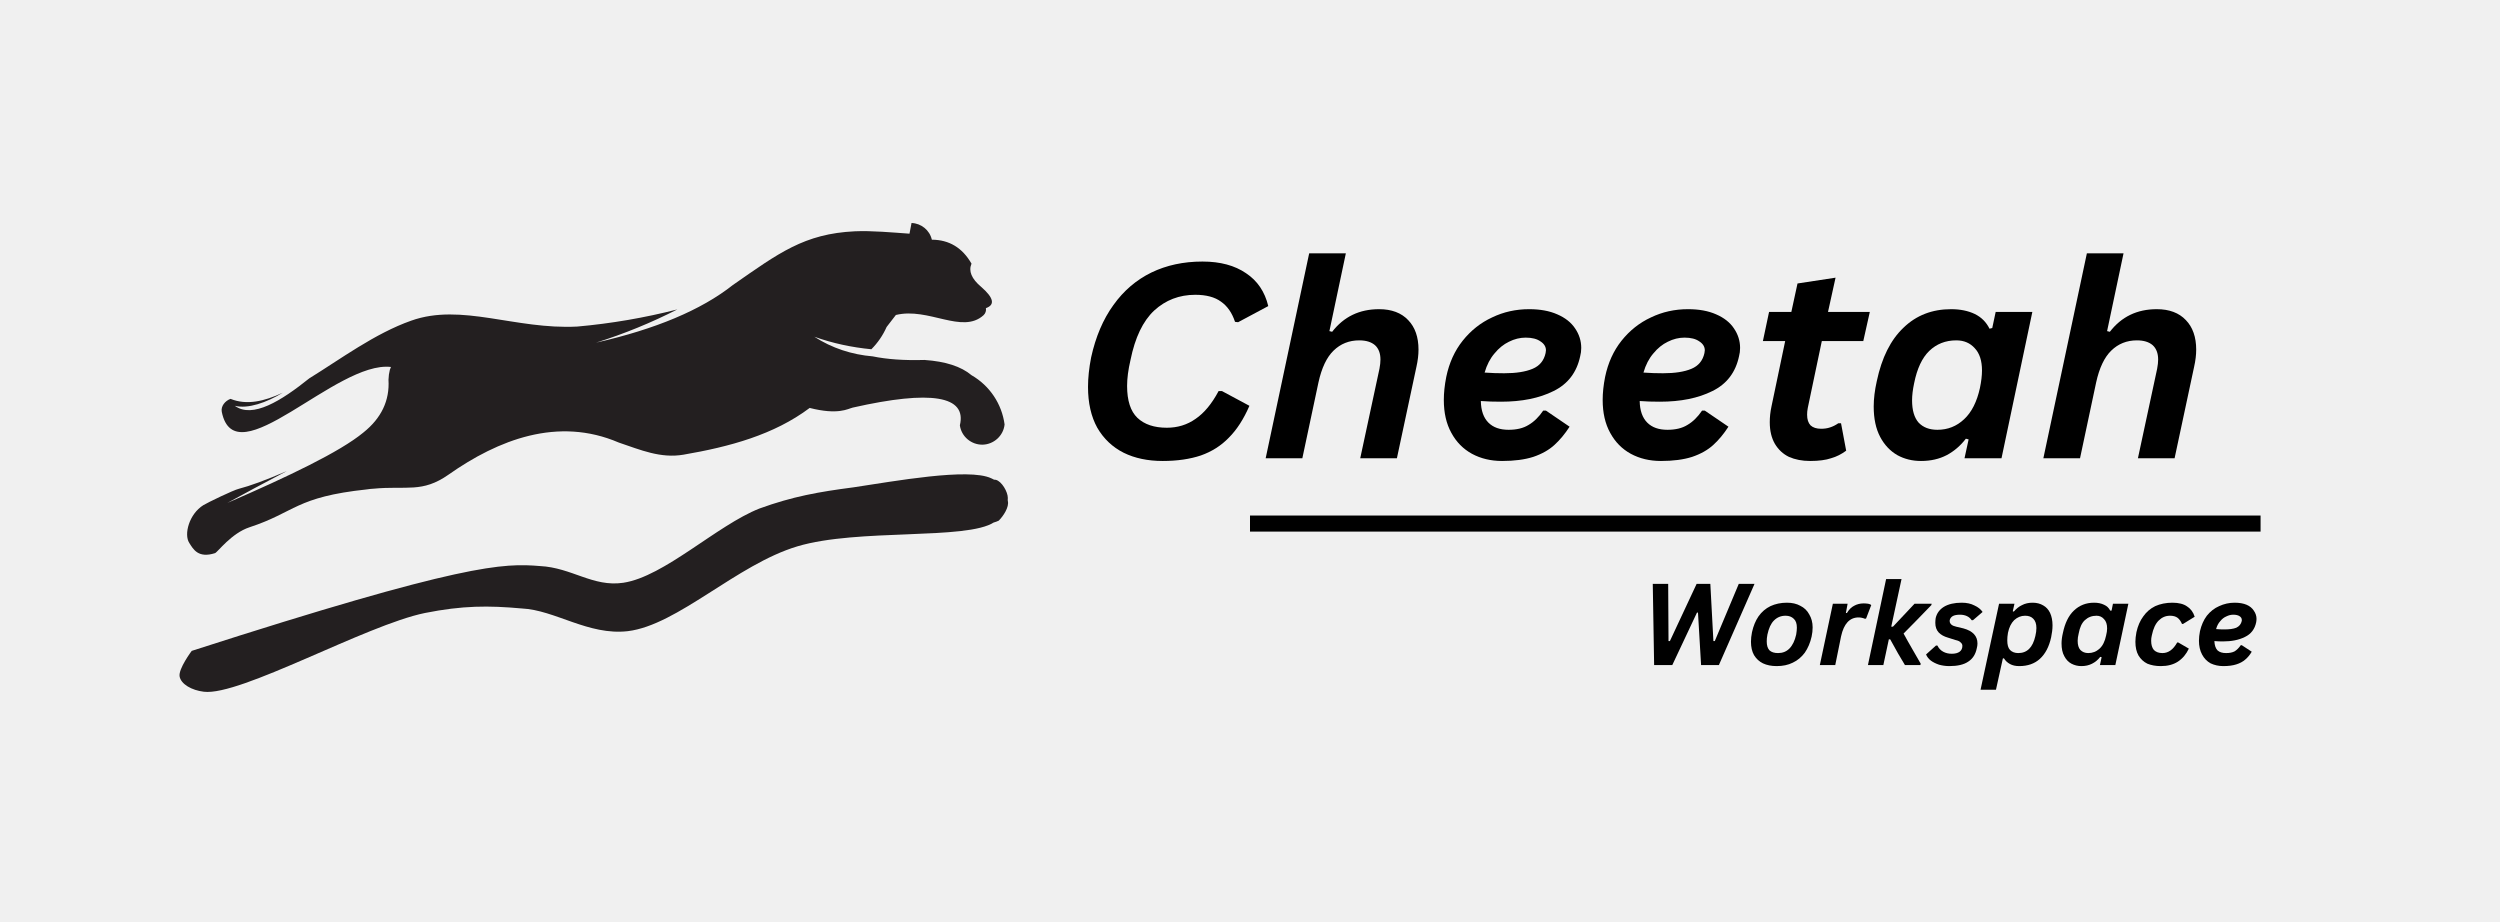
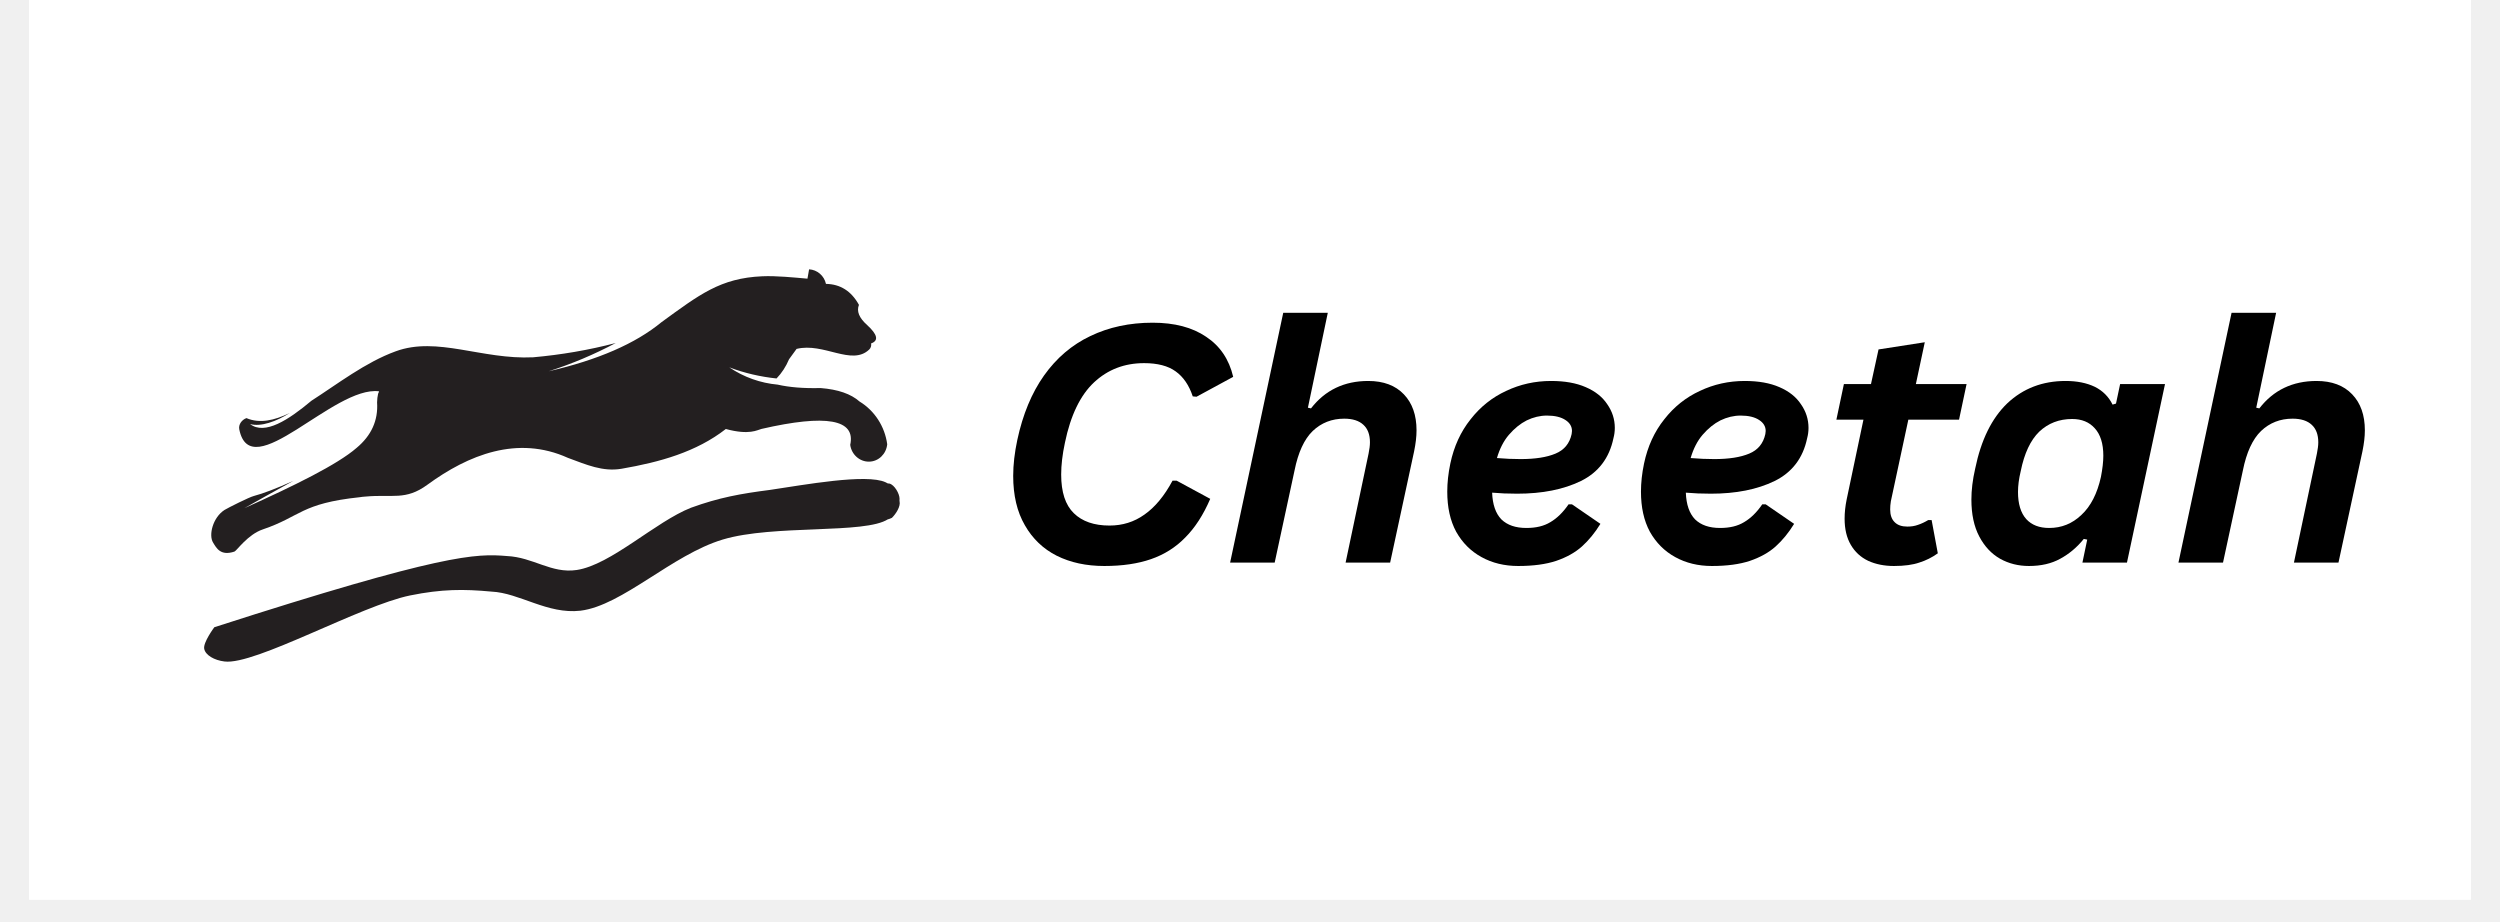
<svg xmlns="http://www.w3.org/2000/svg" width="152" zoomAndPan="magnify" viewBox="0 0 114 42" height="56" preserveAspectRatio="xMidYMid meet" version="1.0">
  <defs>
    <g />
-     <clipPath id="7e68abe984">
-       <path d="M 8 10 L 46 10 L 46 26 L 8 26 Z M 8 10 " clip-rule="nonzero" />
+     <clipPath id="cba4aec2ea">
+       <path d="M 1.324 0 L 112.672 0 L 112.672 41.023 L 1.324 41.023 Z M 1.324 0 " clip-rule="nonzero" />
    </clipPath>
-     <clipPath id="081a3dca91">
-       <path d="M 7.059 14.648 L 44.809 9.559 L 46.277 20.445 L 8.527 25.539 Z M 7.059 14.648 " clip-rule="nonzero" />
+     <clipPath id="6442d57f6d">
+       <path d="M 9 12 L 41 12 L 41 26 L 9 26 Z M 9 12 " clip-rule="nonzero" />
    </clipPath>
-     <clipPath id="b32af12ffe">
-       <path d="M 7.059 14.648 L 44.809 9.559 L 46.277 20.445 L 8.527 25.539 Z M 7.059 14.648 " clip-rule="nonzero" />
+     <clipPath id="c6c5ff5a10">
+       <path d="M 8.359 15.98 L 39.578 11.77 L 40.852 21.207 L 9.633 25.418 Z M 8.359 15.98 " clip-rule="nonzero" />
    </clipPath>
-     <clipPath id="35dea436bc">
-       <path d="M 7.059 14.648 L 44.809 9.559 L 46.277 20.445 L 8.527 25.539 Z M 7.059 14.648 " clip-rule="nonzero" />
+     <clipPath id="2d85b49755">
+       <path d="M 8.359 15.98 L 39.578 11.77 L 40.852 21.207 L 9.633 25.418 Z M 8.359 15.98 " clip-rule="nonzero" />
    </clipPath>
-     <clipPath id="e5553f6a01">
-       <path d="M 8.184 21.621 L 46 21.621 L 46 31.559 L 8.184 31.559 Z M 8.184 21.621 " clip-rule="nonzero" />
+     <clipPath id="22468d7e7f">
+       <path d="M 8.359 15.98 L 39.578 11.77 L 40.852 21.207 L 9.633 25.418 Z M 8.359 15.98 " clip-rule="nonzero" />
    </clipPath>
-     <clipPath id="883125d636">
-       <path d="M 8.742 29.68 C 21.172 25.676 22.965 25.676 24.621 25.812 C 26.074 25.883 27.039 26.781 28.422 26.574 C 30.285 26.297 32.699 23.949 34.633 23.188 C 36.152 22.637 37.328 22.43 38.914 22.223 C 40.777 21.945 44.164 21.324 45.199 21.809 C 45.68 22.016 45.957 22.5 45.957 22.844 C 46.027 23.121 45.75 23.535 45.543 23.742 C 45.266 23.879 44.785 23.949 44.508 23.812 C 44.23 23.672 43.816 23.051 43.887 22.773 C 43.957 22.359 45.059 21.809 45.406 21.879 C 45.68 21.945 45.957 22.43 45.957 22.707 C 45.957 23.051 45.82 23.535 45.336 23.812 C 44.094 24.641 39.121 24.086 36.359 24.914 C 33.598 25.742 30.906 28.504 28.629 28.781 C 26.832 28.988 25.312 27.816 23.793 27.746 C 22.273 27.609 21.102 27.609 19.375 27.953 C 16.684 28.504 10.953 31.75 9.293 31.543 C 8.742 31.477 8.258 31.199 8.191 30.852 C 8.121 30.508 8.742 29.68 8.742 29.68 " clip-rule="nonzero" />
+     <clipPath id="86ff107ae8">
+       <path d="M 9.305 21.836 L 41.074 21.836 L 41.074 30.18 L 9.305 30.18 Z M 9.305 21.836 " clip-rule="nonzero" />
+     </clipPath>
+     <clipPath id="9d509cf9d6">
+       <path d="M 9.773 28.602 C 20.211 25.238 21.715 25.238 23.109 25.355 C 24.324 25.41 25.137 26.164 26.297 25.992 C 27.859 25.758 29.891 23.789 31.512 23.152 C 32.789 22.688 33.773 22.512 35.109 22.34 C 36.672 22.109 39.512 21.586 40.383 21.992 C 40.789 22.164 41.02 22.57 41.02 22.859 C 41.078 23.094 40.848 23.441 40.672 23.613 C 40.441 23.73 40.035 23.789 39.805 23.672 C 39.57 23.559 39.223 23.035 39.281 22.805 C 39.34 22.457 40.266 21.992 40.559 22.051 C 40.789 22.109 41.02 22.512 41.02 22.746 C 41.02 23.035 40.906 23.441 40.5 23.672 C 39.457 24.367 35.281 23.906 32.961 24.602 C 30.645 25.297 28.383 27.613 26.469 27.848 C 24.961 28.02 23.688 27.035 22.41 26.977 C 21.137 26.859 20.152 26.859 18.703 27.152 C 16.441 27.613 11.629 30.34 10.238 30.164 C 9.773 30.109 9.367 29.875 9.312 29.586 C 9.254 29.297 9.773 28.602 9.773 28.602 " clip-rule="nonzero" />
    </clipPath>
  </defs>
-   <g clip-path="url(#7e68abe984)">
-     <g clip-path="url(#081a3dca91)">
-       <g clip-path="url(#b32af12ffe)">
-         <g clip-path="url(#35dea436bc)">
-           <path fill="#231f20" d="M 17.828 16.734 C 15.332 16.441 10.727 21.797 10.113 18.781 C 10.062 18.523 10.266 18.277 10.512 18.188 C 11.238 18.484 12.039 18.309 12.898 17.906 C 12.152 18.359 11.309 18.656 10.707 18.504 C 11.512 19.098 12.828 18.277 14.102 17.254 C 15.523 16.379 17.09 15.207 18.754 14.621 C 21.047 13.805 23.5 15.039 26.324 14.891 C 27.863 14.754 29.391 14.492 30.887 14.109 C 29.703 14.715 28.461 15.223 27.18 15.625 C 29.895 15.008 31.973 14.137 33.414 13 C 35.504 11.547 36.668 10.656 38.984 10.547 C 39.742 10.512 40.707 10.602 41.473 10.656 L 41.566 10.168 C 42.008 10.184 42.395 10.496 42.492 10.93 C 43.277 10.934 43.883 11.293 44.301 12.023 C 44.156 12.359 44.301 12.711 44.742 13.082 C 45.312 13.578 45.387 13.902 44.957 14.051 C 44.98 14.168 44.938 14.293 44.848 14.375 C 43.875 15.254 42.34 14 40.852 14.363 L 40.43 14.91 C 40.258 15.297 40.023 15.637 39.734 15.926 C 38.844 15.84 37.973 15.656 37.133 15.355 C 37.934 15.875 38.852 16.172 39.793 16.25 C 40.438 16.383 41.223 16.441 42.156 16.414 C 43.117 16.48 43.828 16.711 44.301 17.109 C 45.129 17.586 45.684 18.418 45.809 19.355 C 45.758 19.867 45.32 20.266 44.805 20.277 C 44.289 20.285 43.84 19.906 43.77 19.395 C 44.094 18.051 42.469 17.777 38.887 18.586 C 38.66 18.641 38.227 18.934 36.922 18.602 C 35.289 19.828 33.273 20.371 31.164 20.734 C 30.125 20.91 29.227 20.523 28.215 20.18 C 25.438 18.988 22.719 20.051 20.457 21.641 C 19.246 22.492 18.551 22.141 17.027 22.285 C 16.93 22.289 16.832 22.301 16.734 22.316 C 13.473 22.664 13.48 23.352 11.379 24.043 C 10.547 24.316 9.922 25.184 9.805 25.223 C 9.039 25.469 8.812 25.047 8.629 24.754 C 8.379 24.371 8.621 23.441 9.273 23.035 C 9.465 22.918 10.633 22.352 10.891 22.289 C 11.391 22.16 12.125 21.895 13.078 21.48 C 12 22.047 11.062 22.551 10.367 22.934 C 13.148 21.727 15.504 20.605 16.57 19.723 C 17.387 19.07 17.773 18.27 17.715 17.316 C 17.719 17.156 17.742 17.004 17.777 16.863 C 17.801 16.812 17.816 16.773 17.828 16.734 Z M 17.828 16.734 " fill-opacity="1" fill-rule="evenodd" />
+   <g clip-path="url(#cba4aec2ea)">
+     <path fill="#ffffff" d="M 1.324 0 L 112.676 0 L 112.676 41.023 L 1.324 41.023 Z M 1.324 0 " fill-opacity="1" fill-rule="nonzero" />
+     <path fill="#ffffff" d="M 1.324 0 L 112.676 0 L 112.676 41.023 L 1.324 41.023 Z M 1.324 0 " fill-opacity="1" fill-rule="nonzero" />
+   </g>
+   <g clip-path="url(#6442d57f6d)">
+     <g clip-path="url(#c6c5ff5a10)">
+       <g clip-path="url(#2d85b49755)">
+         <g clip-path="url(#22468d7e7f)">
+           <path fill="#231f20" d="M 17.285 17.844 C 15.219 17.578 11.434 22.191 10.91 19.574 C 10.867 19.352 11.035 19.137 11.238 19.066 C 11.84 19.324 12.504 19.176 13.211 18.832 C 12.598 19.223 11.898 19.473 11.402 19.336 C 12.07 19.855 13.156 19.152 14.203 18.273 C 15.375 17.523 16.664 16.52 18.043 16.02 C 19.934 15.324 21.973 16.406 24.309 16.293 C 25.578 16.18 26.844 15.965 28.078 15.641 C 27.102 16.16 26.078 16.594 25.02 16.93 C 27.262 16.414 28.98 15.668 30.164 14.691 C 31.887 13.441 32.844 12.68 34.762 12.598 C 35.391 12.57 36.188 12.652 36.82 12.707 L 36.895 12.281 C 37.262 12.301 37.582 12.57 37.664 12.945 C 38.316 12.957 38.82 13.27 39.168 13.902 C 39.051 14.191 39.176 14.496 39.539 14.82 C 40.016 15.254 40.078 15.535 39.723 15.66 C 39.742 15.766 39.707 15.875 39.633 15.941 C 38.836 16.699 37.559 15.605 36.324 15.91 L 35.98 16.383 C 35.84 16.715 35.648 17.012 35.41 17.258 C 34.676 17.18 33.953 17.016 33.254 16.75 C 33.922 17.203 34.684 17.469 35.461 17.539 C 35.992 17.66 36.645 17.715 37.418 17.695 C 38.215 17.758 38.801 17.961 39.195 18.309 C 39.883 18.727 40.348 19.449 40.457 20.258 C 40.414 20.703 40.059 21.047 39.629 21.051 C 39.203 21.059 38.828 20.727 38.77 20.285 C 39.027 19.121 37.684 18.879 34.723 19.559 C 34.535 19.605 34.176 19.855 33.098 19.562 C 31.75 20.613 30.086 21.074 28.344 21.375 C 27.484 21.523 26.738 21.188 25.898 20.879 C 23.594 19.836 21.352 20.742 19.488 22.105 C 18.488 22.836 17.91 22.527 16.652 22.645 C 16.57 22.648 16.492 22.66 16.41 22.672 C 13.711 22.957 13.723 23.551 11.984 24.141 C 11.297 24.371 10.789 25.121 10.691 25.152 C 10.059 25.363 9.871 24.996 9.715 24.738 C 9.508 24.406 9.699 23.602 10.238 23.254 C 10.398 23.156 11.359 22.672 11.574 22.617 C 11.988 22.508 12.594 22.281 13.379 21.926 C 12.492 22.414 11.719 22.844 11.145 23.172 C 13.438 22.141 15.383 21.184 16.258 20.426 C 16.934 19.863 17.25 19.172 17.195 18.348 C 17.195 18.211 17.215 18.074 17.242 17.953 C 17.262 17.91 17.277 17.879 17.285 17.844 Z M 17.285 17.844 " fill-opacity="1" fill-rule="evenodd" />
        </g>
      </g>
    </g>
  </g>
  <g fill="#000000" fill-opacity="1">
-     <g transform="translate(48.80159, 20.89561)">
+     <g transform="translate(45.21759, 25.65326)">
      <g>
-         <path d="M 4.219 0.125 C 3.539 0.125 2.945 0 2.438 -0.25 C 1.926 -0.508 1.523 -0.891 1.234 -1.391 C 0.953 -1.898 0.812 -2.52 0.812 -3.25 C 0.812 -3.664 0.859 -4.113 0.953 -4.594 C 1.16 -5.539 1.5 -6.336 1.969 -6.984 C 2.438 -7.641 3.016 -8.133 3.703 -8.469 C 4.391 -8.801 5.164 -8.969 6.031 -8.969 C 6.844 -8.969 7.504 -8.789 8.016 -8.438 C 8.535 -8.094 8.875 -7.594 9.031 -6.938 L 7.656 -6.203 L 7.516 -6.219 C 7.379 -6.633 7.164 -6.941 6.875 -7.141 C 6.594 -7.348 6.203 -7.453 5.703 -7.453 C 4.973 -7.453 4.348 -7.211 3.828 -6.734 C 3.316 -6.254 2.957 -5.504 2.75 -4.484 C 2.645 -4.035 2.594 -3.641 2.594 -3.297 C 2.594 -2.629 2.75 -2.145 3.062 -1.844 C 3.383 -1.539 3.832 -1.391 4.406 -1.391 C 4.895 -1.391 5.332 -1.523 5.719 -1.797 C 6.113 -2.066 6.461 -2.488 6.766 -3.062 L 6.922 -3.062 L 8.172 -2.391 C 7.91 -1.785 7.598 -1.301 7.234 -0.938 C 6.879 -0.57 6.453 -0.301 5.953 -0.125 C 5.461 0.039 4.883 0.125 4.219 0.125 Z M 4.219 0.125 " />
+         <path d="M 5.141 0.156 C 4.316 0.156 3.594 0 2.969 -0.312 C 2.352 -0.625 1.867 -1.086 1.516 -1.703 C 1.16 -2.316 0.984 -3.066 0.984 -3.953 C 0.984 -4.461 1.047 -5.008 1.172 -5.594 C 1.422 -6.758 1.828 -7.738 2.391 -8.531 C 2.961 -9.332 3.664 -9.93 4.5 -10.328 C 5.344 -10.734 6.289 -10.938 7.344 -10.938 C 8.344 -10.938 9.156 -10.723 9.781 -10.297 C 10.414 -9.879 10.828 -9.27 11.016 -8.469 L 9.344 -7.562 L 9.172 -7.578 C 9.004 -8.086 8.742 -8.469 8.391 -8.719 C 8.047 -8.969 7.566 -9.094 6.953 -9.094 C 6.055 -9.094 5.297 -8.801 4.672 -8.219 C 4.047 -7.633 3.602 -6.719 3.344 -5.469 C 3.227 -4.926 3.172 -4.441 3.172 -4.016 C 3.172 -3.211 3.363 -2.625 3.75 -2.25 C 4.133 -1.875 4.676 -1.688 5.375 -1.688 C 5.969 -1.688 6.5 -1.852 6.969 -2.188 C 7.445 -2.52 7.875 -3.035 8.25 -3.734 L 8.438 -3.734 L 9.969 -2.906 C 9.656 -2.176 9.273 -1.586 8.828 -1.141 C 8.391 -0.691 7.867 -0.363 7.266 -0.156 C 6.672 0.051 5.961 0.156 5.141 0.156 Z M 5.141 0.156 " />
      </g>
    </g>
  </g>
  <g fill="#000000" fill-opacity="1">
-     <g transform="translate(57.46485, 20.89561)">
+     <g transform="translate(55.78177, 25.65326)">
      <g>
-         <path d="M 0.25 0 L 2.234 -9.344 L 3.906 -9.344 L 3.156 -5.797 L 3.281 -5.766 C 3.812 -6.453 4.523 -6.797 5.422 -6.797 C 5.992 -6.797 6.438 -6.629 6.75 -6.297 C 7.062 -5.973 7.219 -5.523 7.219 -4.953 C 7.219 -4.711 7.188 -4.453 7.125 -4.172 L 6.234 0 L 4.562 0 L 5.438 -4.078 C 5.469 -4.242 5.484 -4.383 5.484 -4.5 C 5.484 -4.789 5.398 -5.008 5.234 -5.156 C 5.066 -5.301 4.828 -5.375 4.516 -5.375 C 4.055 -5.375 3.664 -5.219 3.344 -4.906 C 3.031 -4.602 2.801 -4.117 2.656 -3.453 L 1.922 0 Z M 0.25 0 " />
+         <path d="M 0.312 0 L 2.734 -11.391 L 4.766 -11.391 L 3.859 -7.062 L 4 -7.031 C 4.645 -7.863 5.516 -8.281 6.609 -8.281 C 7.305 -8.281 7.848 -8.078 8.234 -7.672 C 8.617 -7.273 8.812 -6.727 8.812 -6.031 C 8.812 -5.738 8.773 -5.422 8.703 -5.078 L 7.609 0 L 5.578 0 L 6.625 -4.969 C 6.664 -5.164 6.688 -5.336 6.688 -5.484 C 6.688 -5.836 6.586 -6.102 6.391 -6.281 C 6.191 -6.469 5.898 -6.562 5.516 -6.562 C 4.953 -6.562 4.473 -6.375 4.078 -6 C 3.691 -5.625 3.414 -5.023 3.25 -4.203 L 2.344 0 Z M 0.312 0 " />
      </g>
    </g>
  </g>
  <g fill="#000000" fill-opacity="1">
-     <g transform="translate(65.27629, 20.89561)">
+     <g transform="translate(65.30721, 25.65326)">
      <g>
-         <path d="M 6.781 -4.656 C 6.625 -3.914 6.219 -3.383 5.562 -3.062 C 4.914 -2.738 4.117 -2.578 3.172 -2.578 C 2.836 -2.578 2.531 -2.586 2.25 -2.609 C 2.258 -2.172 2.375 -1.844 2.594 -1.625 C 2.812 -1.406 3.117 -1.297 3.516 -1.297 C 3.879 -1.297 4.18 -1.367 4.422 -1.516 C 4.672 -1.66 4.895 -1.879 5.094 -2.172 L 5.219 -2.172 L 6.297 -1.438 C 6.086 -1.113 5.859 -0.836 5.609 -0.609 C 5.359 -0.379 5.035 -0.195 4.641 -0.062 C 4.254 0.062 3.781 0.125 3.219 0.125 C 2.707 0.125 2.25 0.016 1.844 -0.203 C 1.445 -0.422 1.133 -0.738 0.906 -1.156 C 0.676 -1.57 0.562 -2.07 0.562 -2.656 C 0.562 -2.977 0.598 -3.328 0.672 -3.703 C 0.805 -4.348 1.055 -4.898 1.422 -5.359 C 1.797 -5.828 2.242 -6.18 2.766 -6.422 C 3.285 -6.672 3.848 -6.797 4.453 -6.797 C 4.953 -6.797 5.379 -6.719 5.734 -6.562 C 6.098 -6.406 6.367 -6.191 6.547 -5.922 C 6.734 -5.648 6.828 -5.352 6.828 -5.031 C 6.828 -4.895 6.812 -4.77 6.781 -4.656 Z M 4.297 -5.5 C 4.035 -5.5 3.781 -5.438 3.531 -5.312 C 3.289 -5.195 3.07 -5.02 2.875 -4.781 C 2.676 -4.551 2.523 -4.258 2.422 -3.906 C 2.734 -3.883 3.031 -3.875 3.312 -3.875 C 3.852 -3.875 4.285 -3.941 4.609 -4.078 C 4.93 -4.211 5.129 -4.453 5.203 -4.797 C 5.211 -4.848 5.219 -4.891 5.219 -4.922 C 5.219 -5.086 5.133 -5.223 4.969 -5.328 C 4.812 -5.441 4.586 -5.5 4.297 -5.5 Z M 4.297 -5.5 " />
+         <path d="M 8.266 -5.672 C 8.078 -4.766 7.582 -4.113 6.781 -3.719 C 5.988 -3.332 5.02 -3.141 3.875 -3.141 C 3.469 -3.141 3.086 -3.156 2.734 -3.188 C 2.754 -2.645 2.895 -2.238 3.156 -1.969 C 3.426 -1.707 3.805 -1.578 4.297 -1.578 C 4.734 -1.578 5.098 -1.664 5.391 -1.844 C 5.691 -2.02 5.969 -2.289 6.219 -2.656 L 6.375 -2.656 L 7.672 -1.766 C 7.422 -1.359 7.141 -1.016 6.828 -0.734 C 6.523 -0.461 6.133 -0.242 5.656 -0.078 C 5.188 0.078 4.609 0.156 3.922 0.156 C 3.297 0.156 2.738 0.02 2.25 -0.25 C 1.758 -0.52 1.375 -0.906 1.094 -1.406 C 0.82 -1.914 0.688 -2.523 0.688 -3.234 C 0.688 -3.641 0.734 -4.066 0.828 -4.516 C 0.992 -5.297 1.301 -5.969 1.75 -6.531 C 2.195 -7.102 2.738 -7.535 3.375 -7.828 C 4.008 -8.129 4.691 -8.281 5.422 -8.281 C 6.047 -8.281 6.57 -8.188 7 -8 C 7.438 -7.812 7.766 -7.551 7.984 -7.219 C 8.211 -6.895 8.328 -6.535 8.328 -6.141 C 8.328 -5.973 8.305 -5.816 8.266 -5.672 Z M 5.234 -6.703 C 4.922 -6.703 4.613 -6.629 4.312 -6.484 C 4.02 -6.336 3.75 -6.117 3.5 -5.828 C 3.258 -5.547 3.078 -5.191 2.953 -4.766 C 3.328 -4.734 3.688 -4.719 4.031 -4.719 C 4.695 -4.719 5.227 -4.801 5.625 -4.969 C 6.02 -5.133 6.266 -5.43 6.359 -5.859 C 6.367 -5.922 6.375 -5.969 6.375 -6 C 6.375 -6.207 6.273 -6.375 6.078 -6.5 C 5.879 -6.633 5.598 -6.703 5.234 -6.703 Z M 5.234 -6.703 " />
      </g>
    </g>
  </g>
  <g fill="#000000" fill-opacity="1">
-     <g transform="translate(72.51985, 20.89561)">
+     <g transform="translate(74.14016, 25.65326)">
      <g>
-         <path d="M 6.781 -4.656 C 6.625 -3.914 6.219 -3.383 5.562 -3.062 C 4.914 -2.738 4.117 -2.578 3.172 -2.578 C 2.836 -2.578 2.531 -2.586 2.25 -2.609 C 2.258 -2.172 2.375 -1.844 2.594 -1.625 C 2.812 -1.406 3.117 -1.297 3.516 -1.297 C 3.879 -1.297 4.18 -1.367 4.422 -1.516 C 4.672 -1.66 4.895 -1.879 5.094 -2.172 L 5.219 -2.172 L 6.297 -1.438 C 6.086 -1.113 5.859 -0.836 5.609 -0.609 C 5.359 -0.379 5.035 -0.195 4.641 -0.062 C 4.254 0.062 3.781 0.125 3.219 0.125 C 2.707 0.125 2.25 0.016 1.844 -0.203 C 1.445 -0.422 1.133 -0.738 0.906 -1.156 C 0.676 -1.57 0.562 -2.07 0.562 -2.656 C 0.562 -2.977 0.598 -3.328 0.672 -3.703 C 0.805 -4.348 1.055 -4.898 1.422 -5.359 C 1.797 -5.828 2.242 -6.18 2.766 -6.422 C 3.285 -6.672 3.848 -6.797 4.453 -6.797 C 4.953 -6.797 5.379 -6.719 5.734 -6.562 C 6.098 -6.406 6.367 -6.191 6.547 -5.922 C 6.734 -5.648 6.828 -5.352 6.828 -5.031 C 6.828 -4.895 6.812 -4.77 6.781 -4.656 Z M 4.297 -5.5 C 4.035 -5.5 3.781 -5.438 3.531 -5.312 C 3.289 -5.195 3.07 -5.02 2.875 -4.781 C 2.676 -4.551 2.523 -4.258 2.422 -3.906 C 2.734 -3.883 3.031 -3.875 3.312 -3.875 C 3.852 -3.875 4.285 -3.941 4.609 -4.078 C 4.93 -4.211 5.129 -4.453 5.203 -4.797 C 5.211 -4.848 5.219 -4.891 5.219 -4.922 C 5.219 -5.086 5.133 -5.223 4.969 -5.328 C 4.812 -5.441 4.586 -5.5 4.297 -5.5 Z M 4.297 -5.5 " />
+         <path d="M 8.266 -5.672 C 8.078 -4.766 7.582 -4.113 6.781 -3.719 C 5.988 -3.332 5.02 -3.141 3.875 -3.141 C 3.469 -3.141 3.086 -3.156 2.734 -3.188 C 2.754 -2.645 2.895 -2.238 3.156 -1.969 C 3.426 -1.707 3.805 -1.578 4.297 -1.578 C 4.734 -1.578 5.098 -1.664 5.391 -1.844 C 5.691 -2.02 5.969 -2.289 6.219 -2.656 L 6.375 -2.656 L 7.672 -1.766 C 7.422 -1.359 7.141 -1.016 6.828 -0.734 C 6.523 -0.461 6.133 -0.242 5.656 -0.078 C 5.188 0.078 4.609 0.156 3.922 0.156 C 3.297 0.156 2.738 0.02 2.25 -0.25 C 1.758 -0.52 1.375 -0.906 1.094 -1.406 C 0.82 -1.914 0.688 -2.523 0.688 -3.234 C 0.688 -3.641 0.734 -4.066 0.828 -4.516 C 0.992 -5.297 1.301 -5.969 1.75 -6.531 C 2.195 -7.102 2.738 -7.535 3.375 -7.828 C 4.008 -8.129 4.691 -8.281 5.422 -8.281 C 6.047 -8.281 6.57 -8.188 7 -8 C 7.438 -7.812 7.766 -7.551 7.984 -7.219 C 8.211 -6.895 8.328 -6.535 8.328 -6.141 C 8.328 -5.973 8.305 -5.816 8.266 -5.672 Z M 5.234 -6.703 C 4.922 -6.703 4.613 -6.629 4.312 -6.484 C 4.02 -6.336 3.75 -6.117 3.5 -5.828 C 3.258 -5.547 3.078 -5.191 2.953 -4.766 C 3.328 -4.734 3.688 -4.719 4.031 -4.719 C 4.695 -4.719 5.227 -4.801 5.625 -4.969 C 6.02 -5.133 6.266 -5.43 6.359 -5.859 C 6.367 -5.922 6.375 -5.969 6.375 -6 C 6.375 -6.207 6.273 -6.375 6.078 -6.5 C 5.879 -6.633 5.598 -6.703 5.234 -6.703 Z M 5.234 -6.703 " />
      </g>
    </g>
  </g>
  <g fill="#000000" fill-opacity="1">
-     <g transform="translate(79.76341, 20.89561)">
+     <g transform="translate(82.97312, 25.65326)">
      <g>
-         <path d="M 3.312 -5.344 L 2.672 -2.297 C 2.648 -2.18 2.641 -2.078 2.641 -1.984 C 2.641 -1.773 2.691 -1.613 2.797 -1.5 C 2.91 -1.395 3.07 -1.344 3.281 -1.344 C 3.426 -1.344 3.562 -1.363 3.688 -1.406 C 3.812 -1.445 3.938 -1.508 4.062 -1.594 L 4.188 -1.594 L 4.422 -0.344 C 4.211 -0.188 3.984 -0.07 3.734 0 C 3.492 0.082 3.176 0.125 2.781 0.125 C 2.414 0.125 2.094 0.062 1.812 -0.062 C 1.539 -0.195 1.328 -0.395 1.172 -0.656 C 1.016 -0.926 0.938 -1.254 0.938 -1.641 C 0.938 -1.867 0.961 -2.109 1.016 -2.359 L 1.641 -5.344 L 0.625 -5.344 L 0.906 -6.672 L 1.922 -6.672 L 2.203 -7.969 L 3.938 -8.234 L 3.594 -6.672 L 5.5 -6.672 L 5.203 -5.344 Z M 3.312 -5.344 " />
+         <path d="M 4.047 -6.516 L 3.25 -2.797 C 3.227 -2.66 3.219 -2.535 3.219 -2.422 C 3.219 -2.172 3.285 -1.977 3.422 -1.844 C 3.555 -1.707 3.75 -1.641 4 -1.641 C 4.176 -1.641 4.336 -1.664 4.484 -1.719 C 4.641 -1.77 4.797 -1.844 4.953 -1.938 L 5.109 -1.938 L 5.391 -0.422 C 5.129 -0.234 4.848 -0.094 4.547 0 C 4.254 0.102 3.867 0.156 3.391 0.156 C 2.953 0.156 2.562 0.078 2.219 -0.078 C 1.875 -0.242 1.609 -0.488 1.422 -0.812 C 1.234 -1.133 1.141 -1.531 1.141 -2 C 1.141 -2.281 1.172 -2.57 1.234 -2.875 L 2 -6.516 L 0.766 -6.516 L 1.109 -8.141 L 2.344 -8.141 L 2.688 -9.719 L 4.797 -10.047 L 4.391 -8.141 L 6.703 -8.141 L 6.359 -6.516 Z M 4.047 -6.516 " />
      </g>
    </g>
  </g>
  <g fill="#000000" fill-opacity="1">
-     <g transform="translate(84.94083, 20.89561)">
+     <g transform="translate(89.28658, 25.65326)">
      <g>
-         <path d="M 2.656 0.125 C 2.258 0.125 1.898 0.035 1.578 -0.141 C 1.254 -0.328 0.992 -0.602 0.797 -0.969 C 0.598 -1.344 0.5 -1.805 0.5 -2.359 C 0.5 -2.711 0.547 -3.098 0.641 -3.516 C 0.867 -4.586 1.273 -5.398 1.859 -5.953 C 2.441 -6.516 3.164 -6.797 4.031 -6.797 C 4.445 -6.797 4.805 -6.723 5.109 -6.578 C 5.41 -6.43 5.633 -6.207 5.781 -5.906 L 5.906 -5.938 L 6.062 -6.672 L 7.734 -6.672 L 6.328 0 L 4.641 0 L 4.828 -0.859 L 4.703 -0.891 C 4.453 -0.566 4.16 -0.316 3.828 -0.141 C 3.492 0.035 3.102 0.125 2.656 0.125 Z M 3.406 -1.297 C 3.875 -1.297 4.281 -1.457 4.625 -1.781 C 4.969 -2.102 5.207 -2.578 5.344 -3.203 C 5.406 -3.504 5.438 -3.77 5.438 -4 C 5.438 -4.445 5.328 -4.785 5.109 -5.016 C 4.898 -5.254 4.617 -5.375 4.266 -5.375 C 3.773 -5.375 3.363 -5.211 3.031 -4.891 C 2.707 -4.578 2.477 -4.086 2.344 -3.422 C 2.281 -3.129 2.25 -2.867 2.25 -2.641 C 2.25 -2.191 2.348 -1.852 2.547 -1.625 C 2.754 -1.406 3.039 -1.297 3.406 -1.297 Z M 3.406 -1.297 " />
+         <path d="M 3.234 0.156 C 2.754 0.156 2.316 0.047 1.922 -0.172 C 1.523 -0.398 1.207 -0.738 0.969 -1.188 C 0.727 -1.645 0.609 -2.207 0.609 -2.875 C 0.609 -3.301 0.664 -3.77 0.781 -4.281 C 1.051 -5.594 1.539 -6.586 2.25 -7.266 C 2.969 -7.941 3.852 -8.281 4.906 -8.281 C 5.426 -8.281 5.867 -8.191 6.234 -8.016 C 6.598 -7.836 6.867 -7.566 7.047 -7.203 L 7.203 -7.25 L 7.391 -8.141 L 9.438 -8.141 L 7.703 0 L 5.672 0 L 5.891 -1.047 L 5.734 -1.078 C 5.422 -0.691 5.062 -0.391 4.656 -0.172 C 4.258 0.047 3.785 0.156 3.234 0.156 Z M 4.156 -1.578 C 4.719 -1.578 5.207 -1.773 5.625 -2.172 C 6.051 -2.566 6.348 -3.145 6.516 -3.906 C 6.586 -4.27 6.625 -4.594 6.625 -4.875 C 6.625 -5.426 6.492 -5.844 6.234 -6.125 C 5.984 -6.406 5.641 -6.547 5.203 -6.547 C 4.609 -6.547 4.109 -6.352 3.703 -5.969 C 3.305 -5.582 3.023 -4.984 2.859 -4.172 C 2.773 -3.816 2.734 -3.5 2.734 -3.219 C 2.734 -2.676 2.859 -2.266 3.109 -1.984 C 3.359 -1.711 3.707 -1.578 4.156 -1.578 Z M 4.156 -1.578 " />
      </g>
    </g>
  </g>
  <g fill="#000000" fill-opacity="1">
-     <g transform="translate(92.92746, 20.89561)">
+     <g transform="translate(99.02566, 25.65326)">
      <g>
-         <path d="M 0.25 0 L 2.234 -9.344 L 3.906 -9.344 L 3.156 -5.797 L 3.281 -5.766 C 3.812 -6.453 4.523 -6.797 5.422 -6.797 C 5.992 -6.797 6.438 -6.629 6.75 -6.297 C 7.062 -5.973 7.219 -5.523 7.219 -4.953 C 7.219 -4.711 7.188 -4.453 7.125 -4.172 L 6.234 0 L 4.562 0 L 5.438 -4.078 C 5.469 -4.242 5.484 -4.383 5.484 -4.5 C 5.484 -4.789 5.398 -5.008 5.234 -5.156 C 5.066 -5.301 4.828 -5.375 4.516 -5.375 C 4.055 -5.375 3.664 -5.219 3.344 -4.906 C 3.031 -4.602 2.801 -4.117 2.656 -3.453 L 1.922 0 Z M 0.25 0 " />
+         <path d="M 0.312 0 L 2.734 -11.391 L 4.766 -11.391 L 3.859 -7.062 L 4 -7.031 C 4.645 -7.863 5.516 -8.281 6.609 -8.281 C 7.305 -8.281 7.848 -8.078 8.234 -7.672 C 8.617 -7.273 8.812 -6.727 8.812 -6.031 C 8.812 -5.738 8.773 -5.422 8.703 -5.078 L 7.609 0 L 5.578 0 L 6.625 -4.969 C 6.664 -5.164 6.688 -5.336 6.688 -5.484 C 6.688 -5.836 6.586 -6.102 6.391 -6.281 C 6.191 -6.469 5.898 -6.562 5.516 -6.562 C 4.953 -6.562 4.473 -6.375 4.078 -6 C 3.691 -5.625 3.414 -5.023 3.25 -4.203 L 2.344 0 Z M 0.312 0 " />
      </g>
    </g>
  </g>
-   <g fill="#000000" fill-opacity="1">
-     <g transform="translate(74.77227, 30.32703)">
-       <g>
-         <path d="M 1.484 0 L 0.656 0 L 0.594 -3.703 L 1.297 -3.703 L 1.312 -1.094 L 1.375 -1.094 L 2.594 -3.703 L 3.219 -3.703 L 3.359 -1.094 L 3.422 -1.094 L 4.516 -3.703 L 5.234 -3.703 L 3.609 0 L 2.797 0 L 2.656 -2.391 L 2.609 -2.391 Z M 1.484 0 " />
-       </g>
-     </g>
-     <g transform="translate(79.62513, 30.32703)">
-       <g>
-         <path d="M 1.391 0.047 C 1.148 0.047 0.941 0.004 0.766 -0.078 C 0.598 -0.16 0.461 -0.285 0.359 -0.453 C 0.266 -0.617 0.219 -0.82 0.219 -1.062 C 0.219 -1.195 0.234 -1.344 0.266 -1.5 C 0.328 -1.781 0.426 -2.02 0.562 -2.219 C 0.707 -2.426 0.891 -2.582 1.109 -2.688 C 1.328 -2.789 1.578 -2.844 1.859 -2.844 C 2.098 -2.844 2.301 -2.797 2.469 -2.703 C 2.645 -2.617 2.781 -2.488 2.875 -2.312 C 2.977 -2.145 3.031 -1.945 3.031 -1.719 C 3.031 -1.582 3.016 -1.441 2.984 -1.297 C 2.922 -1.016 2.816 -0.77 2.672 -0.562 C 2.523 -0.363 2.344 -0.211 2.125 -0.109 C 1.914 -0.004 1.672 0.047 1.391 0.047 Z M 1.453 -0.547 C 1.66 -0.547 1.832 -0.613 1.969 -0.75 C 2.113 -0.895 2.219 -1.109 2.281 -1.391 C 2.301 -1.516 2.312 -1.617 2.312 -1.703 C 2.312 -1.891 2.266 -2.023 2.172 -2.109 C 2.078 -2.203 1.953 -2.25 1.797 -2.25 C 1.586 -2.25 1.41 -2.176 1.266 -2.031 C 1.129 -1.895 1.031 -1.68 0.969 -1.391 C 0.945 -1.273 0.938 -1.172 0.938 -1.078 C 0.938 -0.898 0.977 -0.766 1.062 -0.672 C 1.156 -0.586 1.285 -0.547 1.453 -0.547 Z M 1.453 -0.547 " />
-       </g>
-     </g>
-     <g transform="translate(82.87559, 30.32703)">
-       <g>
-         <path d="M 0.109 0 L 0.703 -2.797 L 1.375 -2.797 L 1.297 -2.375 L 1.344 -2.375 C 1.438 -2.531 1.547 -2.641 1.672 -2.703 C 1.797 -2.773 1.941 -2.812 2.109 -2.812 C 2.18 -2.812 2.25 -2.805 2.312 -2.797 C 2.375 -2.785 2.422 -2.766 2.453 -2.734 L 2.219 -2.125 L 2.172 -2.109 C 2.078 -2.148 1.977 -2.172 1.875 -2.172 C 1.469 -2.172 1.203 -1.883 1.078 -1.312 L 0.812 0 Z M 0.109 0 " />
-       </g>
-     </g>
-     <g transform="translate(85.06876, 30.32703)">
-       <g>
-         <path d="M 0.109 0 L 0.938 -3.922 L 1.641 -3.922 L 1.172 -1.75 L 1.25 -1.75 L 2.234 -2.797 L 3.016 -2.797 L 3 -2.734 C 2.477 -2.191 2.055 -1.758 1.734 -1.438 C 1.848 -1.227 1.988 -0.977 2.156 -0.688 C 2.332 -0.375 2.453 -0.164 2.516 -0.062 L 2.5 0 L 1.797 0 C 1.598 -0.32 1.375 -0.711 1.125 -1.172 L 1.062 -1.172 L 0.812 0 Z M 0.109 0 " />
-       </g>
-     </g>
-     <g transform="translate(87.87551, 30.32703)">
-       <g>
-         <path d="M 1.016 0.047 C 0.848 0.047 0.691 0.023 0.547 -0.016 C 0.398 -0.066 0.273 -0.129 0.172 -0.203 C 0.066 -0.285 -0.004 -0.379 -0.047 -0.484 L 0.406 -0.891 L 0.469 -0.891 C 0.531 -0.766 0.617 -0.672 0.734 -0.609 C 0.848 -0.547 0.977 -0.516 1.125 -0.516 C 1.281 -0.516 1.398 -0.547 1.484 -0.609 C 1.566 -0.672 1.609 -0.758 1.609 -0.875 C 1.609 -0.938 1.582 -0.988 1.531 -1.031 C 1.488 -1.082 1.41 -1.117 1.297 -1.141 L 0.953 -1.25 C 0.773 -1.301 0.633 -1.379 0.531 -1.484 C 0.426 -1.598 0.375 -1.742 0.375 -1.922 C 0.375 -1.984 0.379 -2.055 0.391 -2.141 C 0.441 -2.359 0.566 -2.531 0.766 -2.656 C 0.973 -2.781 1.242 -2.844 1.578 -2.844 C 1.805 -2.844 2 -2.801 2.156 -2.719 C 2.32 -2.645 2.445 -2.547 2.531 -2.422 L 2.094 -2.047 L 2.031 -2.047 C 1.977 -2.129 1.906 -2.191 1.812 -2.234 C 1.727 -2.273 1.625 -2.297 1.5 -2.297 C 1.352 -2.297 1.242 -2.273 1.172 -2.234 C 1.098 -2.191 1.051 -2.129 1.031 -2.047 C 1.031 -2.023 1.031 -2.008 1.031 -2 C 1.031 -1.945 1.055 -1.895 1.109 -1.844 C 1.16 -1.801 1.234 -1.77 1.328 -1.75 L 1.656 -1.672 C 2.082 -1.555 2.297 -1.328 2.297 -0.984 C 2.297 -0.91 2.285 -0.836 2.266 -0.766 C 2.211 -0.492 2.082 -0.289 1.875 -0.156 C 1.676 -0.02 1.391 0.047 1.016 0.047 Z M 1.016 0.047 " />
-       </g>
-     </g>
-     <g transform="translate(90.45408, 30.32703)">
-       <g>
-         <path d="M -0.141 1.125 L 0.703 -2.797 L 1.406 -2.797 L 1.328 -2.453 L 1.375 -2.438 C 1.488 -2.57 1.613 -2.672 1.75 -2.734 C 1.883 -2.805 2.047 -2.844 2.234 -2.844 C 2.422 -2.844 2.582 -2.801 2.719 -2.719 C 2.852 -2.645 2.957 -2.531 3.031 -2.375 C 3.102 -2.219 3.141 -2.031 3.141 -1.812 C 3.141 -1.633 3.117 -1.453 3.078 -1.266 C 2.984 -0.836 2.812 -0.508 2.562 -0.281 C 2.32 -0.062 2.008 0.047 1.625 0.047 C 1.457 0.047 1.316 0.016 1.203 -0.047 C 1.086 -0.109 0.992 -0.195 0.922 -0.312 L 0.875 -0.297 L 0.562 1.125 Z M 1.578 -0.547 C 1.984 -0.547 2.242 -0.805 2.359 -1.328 C 2.391 -1.461 2.406 -1.582 2.406 -1.688 C 2.406 -1.875 2.359 -2.016 2.266 -2.109 C 2.18 -2.203 2.055 -2.25 1.891 -2.25 C 1.703 -2.25 1.535 -2.18 1.391 -2.047 C 1.254 -1.91 1.16 -1.719 1.109 -1.469 C 1.086 -1.344 1.078 -1.227 1.078 -1.125 C 1.078 -0.926 1.117 -0.781 1.203 -0.688 C 1.297 -0.594 1.422 -0.547 1.578 -0.547 Z M 1.578 -0.547 " />
-       </g>
-     </g>
-     <g transform="translate(93.80342, 30.32703)">
-       <g>
-         <path d="M 1.109 0.047 C 0.941 0.047 0.789 0.008 0.656 -0.062 C 0.52 -0.133 0.41 -0.25 0.328 -0.406 C 0.242 -0.562 0.203 -0.754 0.203 -0.984 C 0.203 -1.129 0.223 -1.289 0.266 -1.469 C 0.359 -1.914 0.523 -2.254 0.766 -2.484 C 1.016 -2.723 1.32 -2.844 1.688 -2.844 C 1.863 -2.844 2.016 -2.812 2.141 -2.75 C 2.266 -2.695 2.359 -2.609 2.422 -2.484 L 2.484 -2.484 L 2.547 -2.797 L 3.25 -2.797 L 2.656 0 L 1.953 0 L 2.031 -0.359 L 1.969 -0.375 C 1.863 -0.238 1.738 -0.133 1.594 -0.062 C 1.457 0.008 1.297 0.047 1.109 0.047 Z M 1.422 -0.547 C 1.617 -0.547 1.789 -0.613 1.938 -0.75 C 2.082 -0.883 2.18 -1.082 2.234 -1.344 C 2.266 -1.469 2.281 -1.578 2.281 -1.672 C 2.281 -1.859 2.234 -2 2.141 -2.094 C 2.055 -2.195 1.941 -2.25 1.797 -2.25 C 1.586 -2.25 1.41 -2.18 1.266 -2.047 C 1.129 -1.922 1.035 -1.719 0.984 -1.438 C 0.953 -1.312 0.938 -1.203 0.938 -1.109 C 0.938 -0.922 0.977 -0.781 1.062 -0.688 C 1.156 -0.594 1.273 -0.547 1.422 -0.547 Z M 1.422 -0.547 " />
-       </g>
-     </g>
-     <g transform="translate(97.15529, 30.32703)">
-       <g>
-         <path d="M 1.375 0.047 C 1.145 0.047 0.941 0.008 0.766 -0.062 C 0.598 -0.145 0.461 -0.27 0.359 -0.438 C 0.266 -0.602 0.219 -0.812 0.219 -1.062 C 0.219 -1.188 0.234 -1.332 0.266 -1.5 C 0.328 -1.781 0.43 -2.02 0.578 -2.219 C 0.723 -2.426 0.906 -2.582 1.125 -2.688 C 1.352 -2.789 1.613 -2.844 1.906 -2.844 C 2.195 -2.844 2.422 -2.785 2.578 -2.672 C 2.742 -2.566 2.859 -2.41 2.922 -2.203 L 2.391 -1.875 L 2.344 -1.875 C 2.289 -2 2.223 -2.094 2.141 -2.156 C 2.055 -2.219 1.941 -2.25 1.797 -2.25 C 1.598 -2.25 1.426 -2.176 1.281 -2.031 C 1.133 -1.883 1.031 -1.66 0.969 -1.359 C 0.945 -1.266 0.938 -1.18 0.938 -1.109 C 0.938 -0.93 0.977 -0.789 1.062 -0.688 C 1.156 -0.594 1.285 -0.547 1.453 -0.547 C 1.723 -0.547 1.945 -0.707 2.125 -1.031 L 2.172 -1.031 L 2.656 -0.75 C 2.539 -0.5 2.375 -0.301 2.156 -0.156 C 1.945 -0.02 1.688 0.047 1.375 0.047 Z M 1.375 0.047 " />
-       </g>
-     </g>
-     <g transform="translate(100.0381, 30.32703)">
-       <g>
-         <path d="M 2.844 -1.953 C 2.781 -1.641 2.609 -1.414 2.328 -1.281 C 2.055 -1.145 1.723 -1.078 1.328 -1.078 C 1.191 -1.078 1.062 -1.082 0.938 -1.094 C 0.945 -0.906 0.992 -0.766 1.078 -0.672 C 1.172 -0.586 1.301 -0.547 1.469 -0.547 C 1.625 -0.547 1.754 -0.57 1.859 -0.625 C 1.961 -0.688 2.055 -0.781 2.141 -0.906 L 2.188 -0.906 L 2.641 -0.609 C 2.555 -0.461 2.457 -0.344 2.344 -0.25 C 2.238 -0.156 2.102 -0.082 1.938 -0.031 C 1.781 0.02 1.582 0.047 1.344 0.047 C 1.133 0.047 0.941 0.004 0.766 -0.078 C 0.598 -0.172 0.469 -0.305 0.375 -0.484 C 0.281 -0.66 0.234 -0.867 0.234 -1.109 C 0.234 -1.242 0.25 -1.391 0.281 -1.547 C 0.344 -1.816 0.445 -2.051 0.594 -2.25 C 0.75 -2.445 0.938 -2.594 1.156 -2.688 C 1.375 -2.789 1.609 -2.844 1.859 -2.844 C 2.078 -2.844 2.258 -2.812 2.406 -2.75 C 2.551 -2.688 2.66 -2.598 2.734 -2.484 C 2.816 -2.367 2.859 -2.242 2.859 -2.109 C 2.859 -2.055 2.852 -2.004 2.844 -1.953 Z M 1.797 -2.297 C 1.691 -2.297 1.586 -2.27 1.484 -2.219 C 1.379 -2.176 1.285 -2.102 1.203 -2 C 1.117 -1.906 1.055 -1.785 1.016 -1.641 C 1.141 -1.629 1.266 -1.625 1.391 -1.625 C 1.617 -1.625 1.801 -1.648 1.938 -1.703 C 2.07 -1.766 2.156 -1.867 2.188 -2.016 C 2.188 -2.035 2.188 -2.051 2.188 -2.062 C 2.188 -2.133 2.148 -2.191 2.078 -2.234 C 2.016 -2.273 1.922 -2.297 1.797 -2.297 Z M 1.797 -2.297 " />
-       </g>
+   <g clip-path="url(#86ff107ae8)">
+     <g clip-path="url(#9d509cf9d6)">
+       <path fill="#231f20" d="M 6.992 19.672 L 43.387 19.672 L 43.387 32.543 L 6.992 32.543 Z M 6.992 19.672 " fill-opacity="1" fill-rule="nonzero" />
    </g>
  </g>
-   <g clip-path="url(#e5553f6a01)">
-     <g clip-path="url(#883125d636)">
-       <path fill="#231f20" d="M 5.43 19.047 L 48.777 19.047 L 48.777 34.375 L 5.43 34.375 Z M 5.43 19.047 " fill-opacity="1" fill-rule="nonzero" />
-     </g>
-   </g>
-   <path stroke-linecap="butt" transform="matrix(0.732558, 0.000000000000000083, -0.000000000000000083, 0.732558, 57, 23.50743)" fill="none" stroke-linejoin="miter" d="M 0 0.502 L 62.906 0.502 " stroke="#000000" stroke-width="1" stroke-opacity="1" stroke-miterlimit="4" />
</svg>
